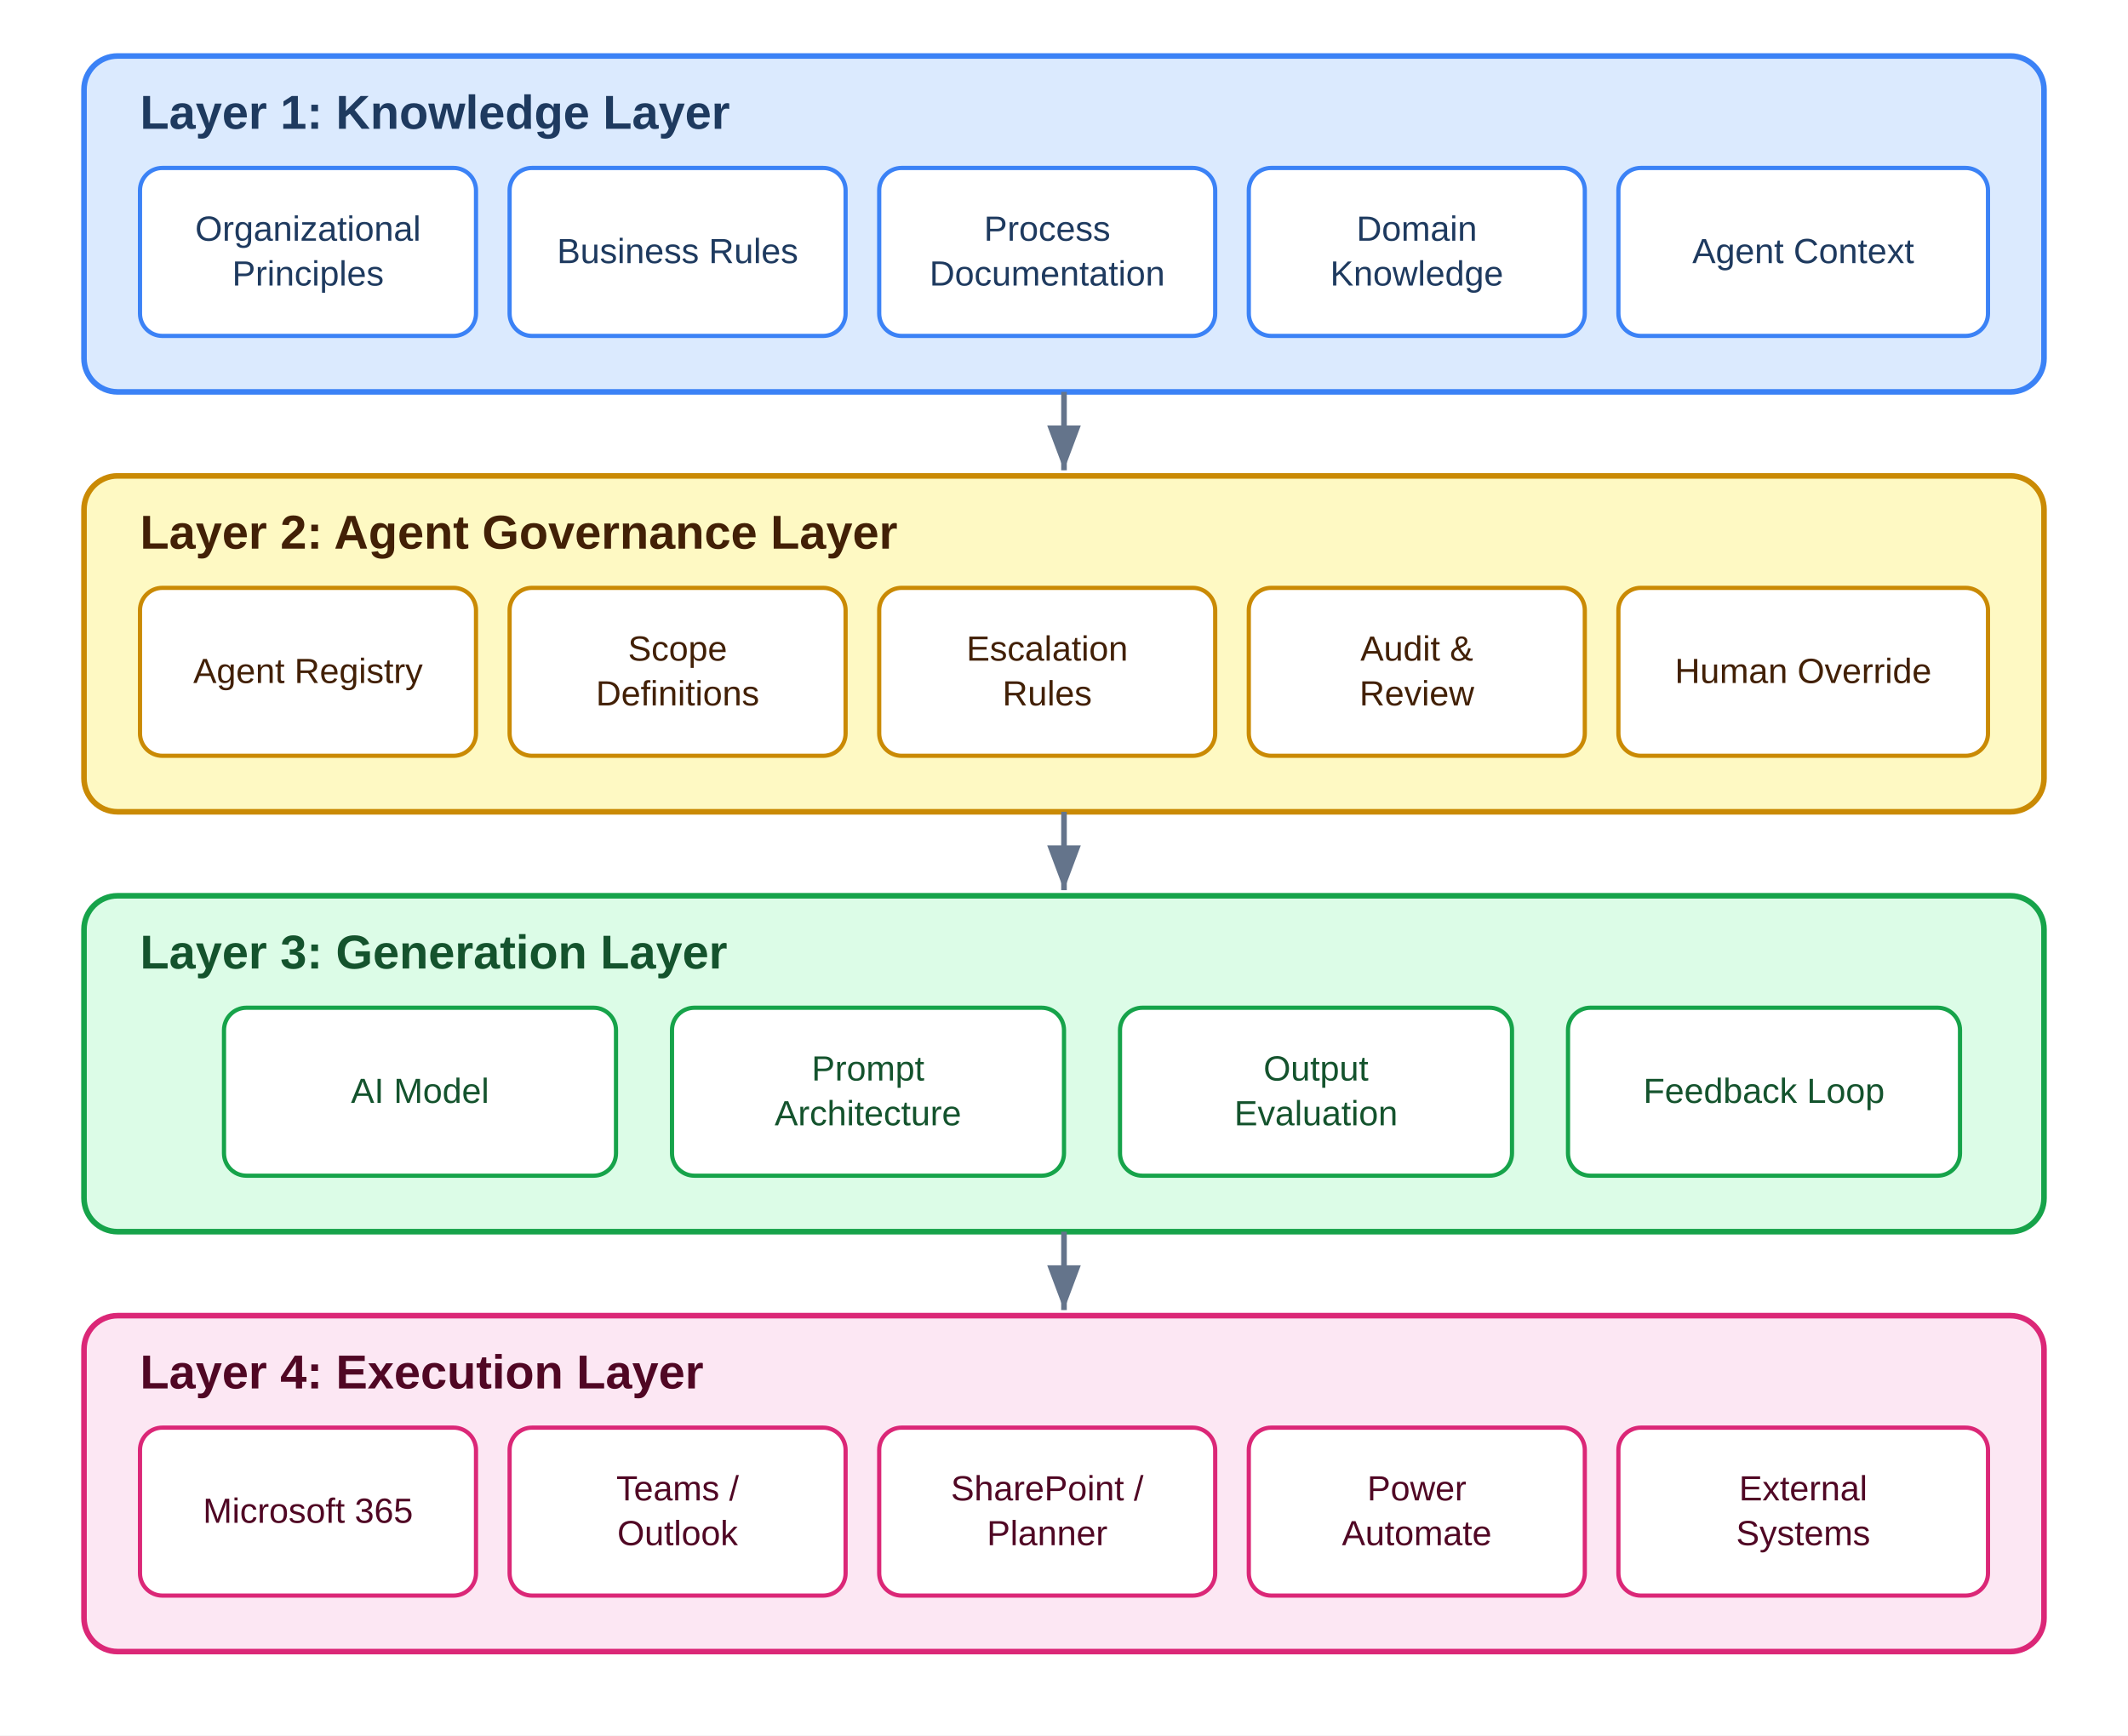
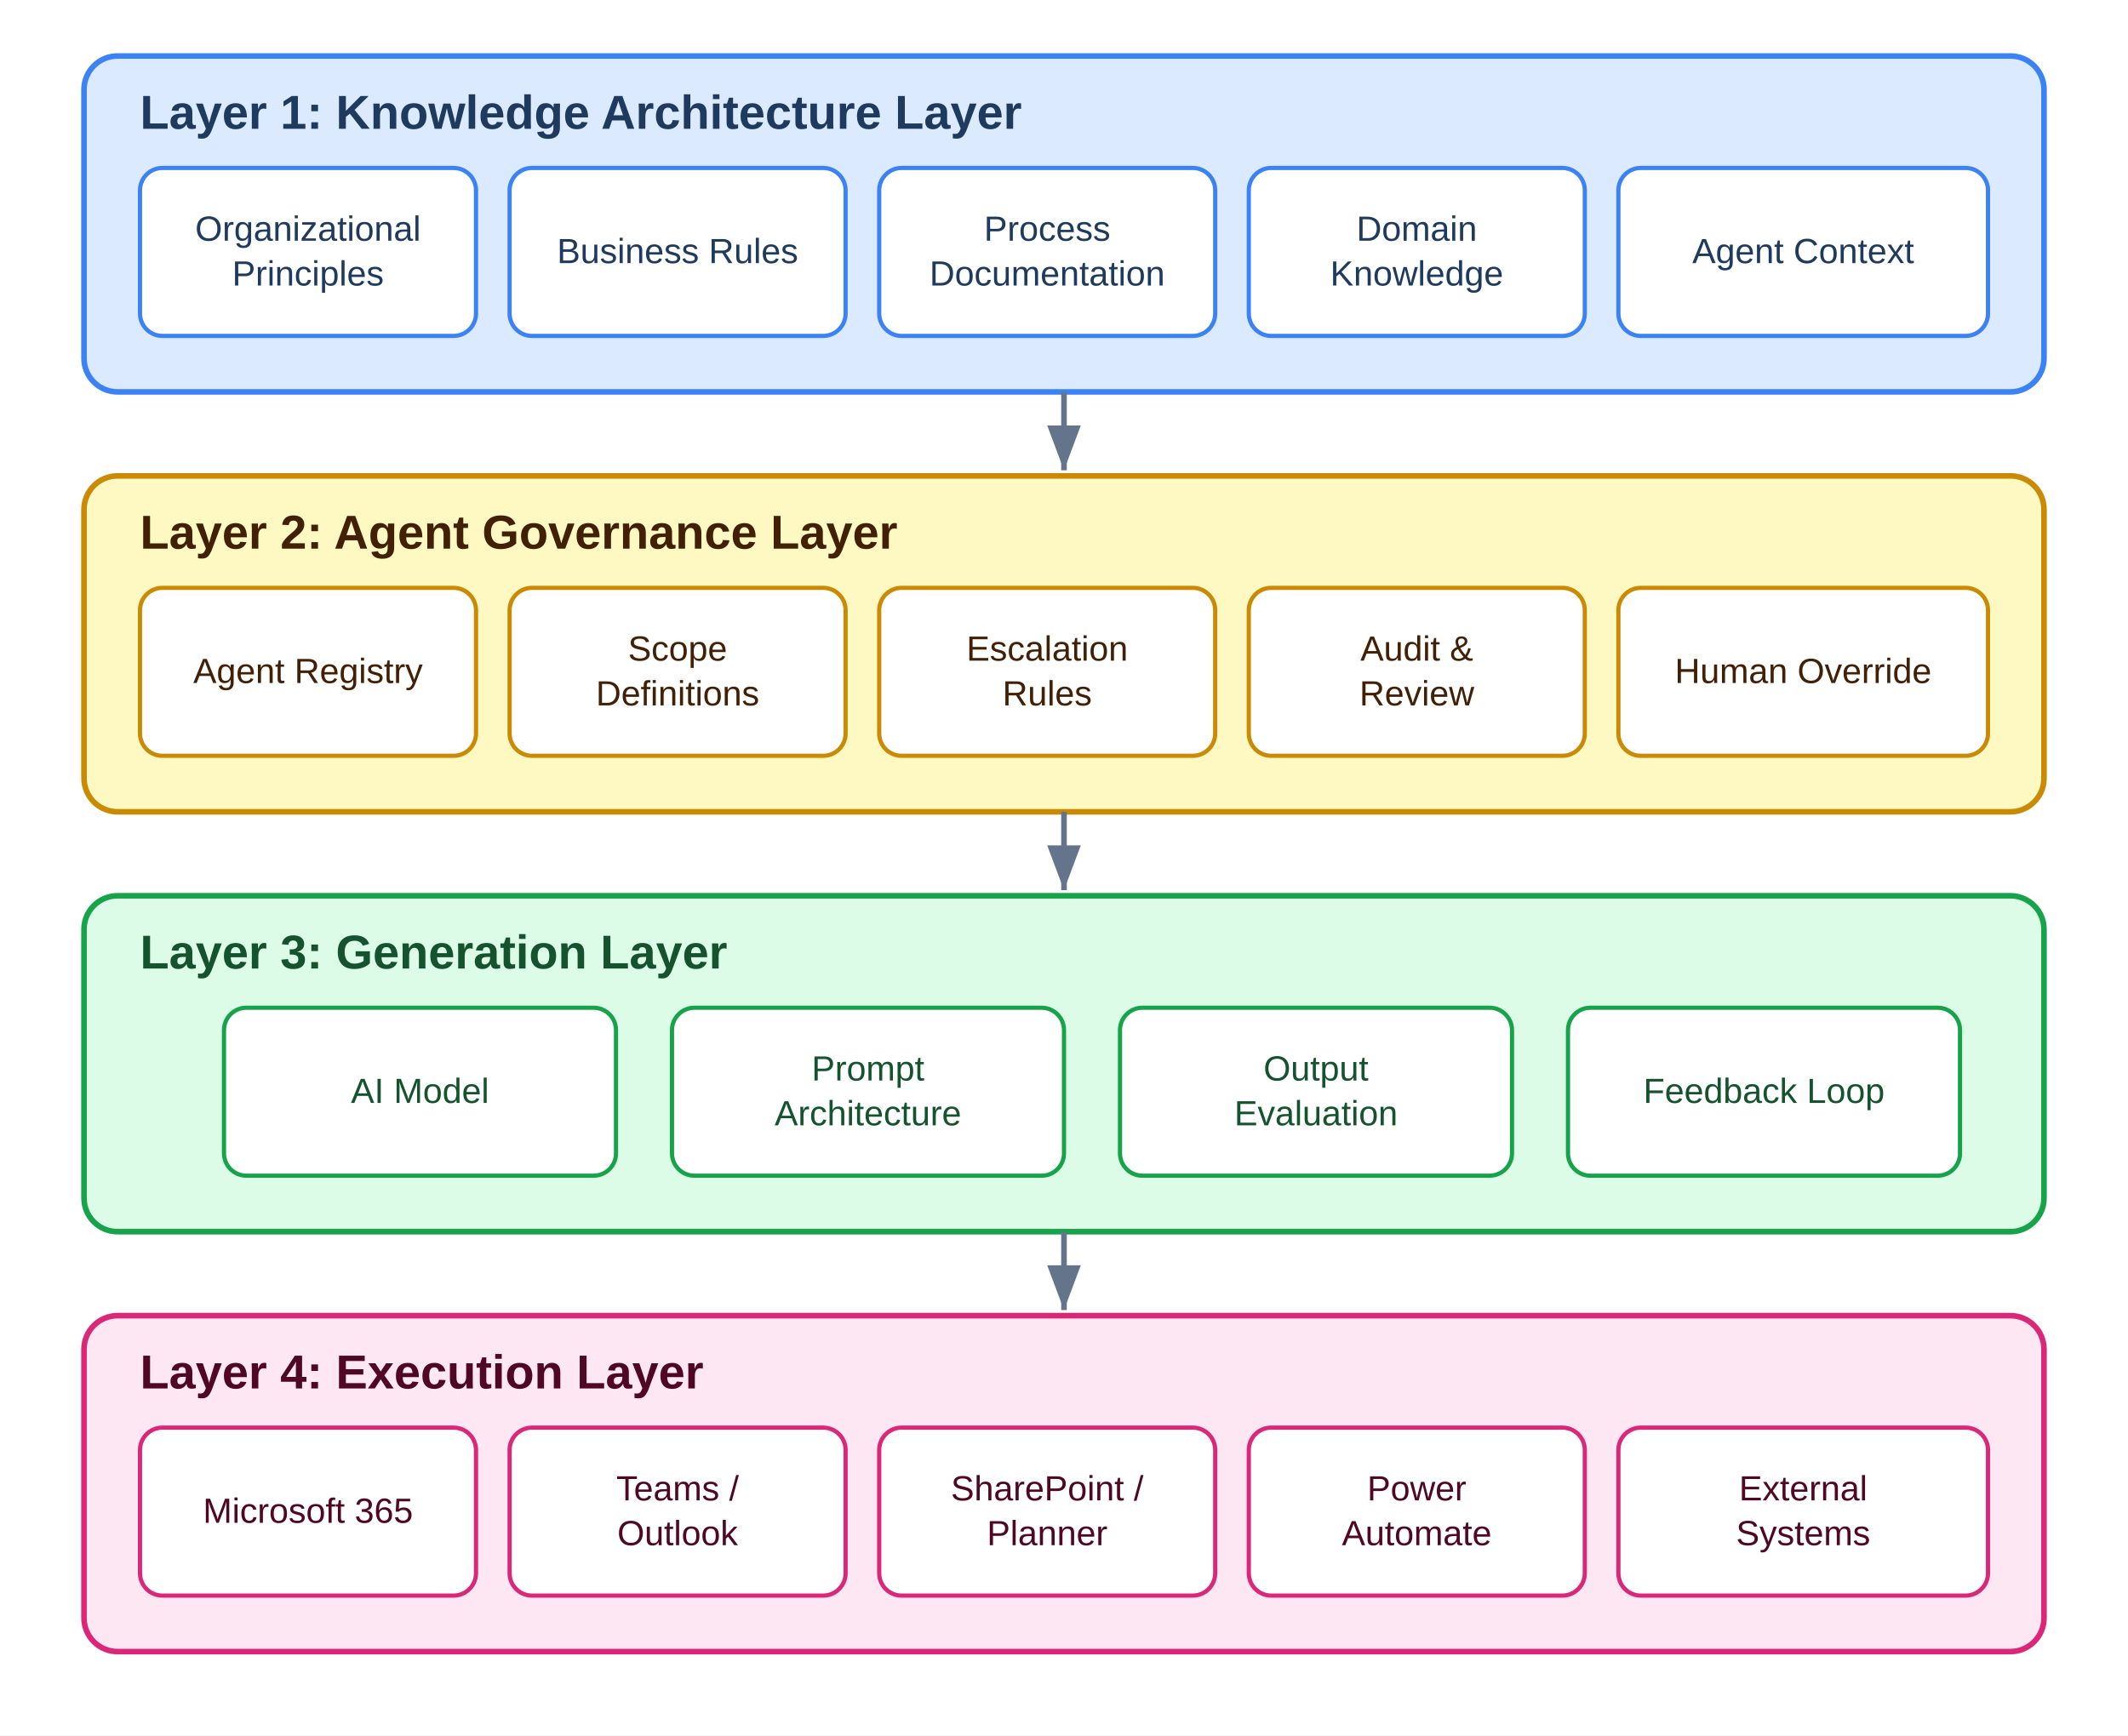
<svg xmlns="http://www.w3.org/2000/svg" viewBox="0 0 760 620" width="760" height="620" font-family="'Segoe UI', Arial, sans-serif" role="img" aria-label="The Four-Layer Architecture">
  <rect width="760" height="620" fill="#ffffff" />
  <g>
    <rect x="30" y="20" width="700" height="120" rx="12" fill="#dbeafe" stroke="#3b82f6" stroke-width="2" />
-     <text x="50" y="46" font-size="17" font-weight="700" fill="#1e3a5f">Layer 1: Knowledge Layer</text>
+     <text x="50" y="46" font-size="17" font-weight="700" fill="#1e3a5f">Layer 1: Knowledge Architecture Layer</text>
    <g fill="#ffffff" stroke="#3b82f6" stroke-width="1.5">
      <rect x="50" y="60" width="120" height="60" rx="8" />
      <rect x="182" y="60" width="120" height="60" rx="8" />
      <rect x="314" y="60" width="120" height="60" rx="8" />
      <rect x="446" y="60" width="120" height="60" rx="8" />
      <rect x="578" y="60" width="132" height="60" rx="8" />
    </g>
    <g font-size="12.5" fill="#1e3a5f" text-anchor="middle">
      <text x="110" y="86">Organizational</text>
      <text x="110" y="102">Principles</text>
      <text x="242" y="94">Business Rules</text>
      <text x="374" y="86">Process</text>
      <text x="374" y="102">Documentation</text>
      <text x="506" y="86">Domain</text>
      <text x="506" y="102">Knowledge</text>
      <text x="644" y="94">Agent Context</text>
    </g>
  </g>
  <path d="M380 140 L380 168" stroke="#64748b" stroke-width="2" marker-end="url(#arrow)" />
  <g>
    <rect x="30" y="170" width="700" height="120" rx="12" fill="#fef9c3" stroke="#ca8a04" stroke-width="2" />
    <text x="50" y="196" font-size="17" font-weight="700" fill="#422006">Layer 2: Agent Governance Layer</text>
    <g fill="#ffffff" stroke="#ca8a04" stroke-width="1.5">
      <rect x="50" y="210" width="120" height="60" rx="8" />
      <rect x="182" y="210" width="120" height="60" rx="8" />
      <rect x="314" y="210" width="120" height="60" rx="8" />
      <rect x="446" y="210" width="120" height="60" rx="8" />
      <rect x="578" y="210" width="132" height="60" rx="8" />
    </g>
    <g font-size="12.5" fill="#422006" text-anchor="middle">
      <text x="110" y="244">Agent Registry</text>
      <text x="242" y="236">Scope</text>
      <text x="242" y="252">Definitions</text>
      <text x="374" y="236">Escalation</text>
      <text x="374" y="252">Rules</text>
      <text x="506" y="236">Audit &amp;</text>
      <text x="506" y="252">Review</text>
      <text x="644" y="244">Human Override</text>
    </g>
  </g>
  <path d="M380 290 L380 318" stroke="#64748b" stroke-width="2" marker-end="url(#arrow)" />
  <g>
    <rect x="30" y="320" width="700" height="120" rx="12" fill="#dcfce7" stroke="#16a34a" stroke-width="2" />
    <text x="50" y="346" font-size="17" font-weight="700" fill="#14532d">Layer 3: Generation Layer</text>
    <g fill="#ffffff" stroke="#16a34a" stroke-width="1.5">
      <rect x="80" y="360" width="140" height="60" rx="8" />
      <rect x="240" y="360" width="140" height="60" rx="8" />
      <rect x="400" y="360" width="140" height="60" rx="8" />
      <rect x="560" y="360" width="140" height="60" rx="8" />
    </g>
    <g font-size="12.5" fill="#14532d" text-anchor="middle">
      <text x="150" y="394">AI Model</text>
      <text x="310" y="386">Prompt</text>
      <text x="310" y="402">Architecture</text>
      <text x="470" y="386">Output</text>
      <text x="470" y="402">Evaluation</text>
      <text x="630" y="394">Feedback Loop</text>
    </g>
  </g>
  <path d="M380 440 L380 468" stroke="#64748b" stroke-width="2" marker-end="url(#arrow)" />
  <g>
    <rect x="30" y="470" width="700" height="120" rx="12" fill="#fce7f3" stroke="#db2777" stroke-width="2" />
    <text x="50" y="496" font-size="17" font-weight="700" fill="#500724">Layer 4: Execution Layer</text>
    <g fill="#ffffff" stroke="#db2777" stroke-width="1.5">
      <rect x="50" y="510" width="120" height="60" rx="8" />
      <rect x="182" y="510" width="120" height="60" rx="8" />
      <rect x="314" y="510" width="120" height="60" rx="8" />
      <rect x="446" y="510" width="120" height="60" rx="8" />
      <rect x="578" y="510" width="132" height="60" rx="8" />
    </g>
    <g font-size="12.5" fill="#500724" text-anchor="middle">
      <text x="110" y="544">Microsoft 365</text>
      <text x="242" y="536">Teams /</text>
      <text x="242" y="552">Outlook</text>
      <text x="374" y="536">SharePoint /</text>
      <text x="374" y="552">Planner</text>
      <text x="506" y="536">Power</text>
      <text x="506" y="552">Automate</text>
      <text x="644" y="536">External</text>
      <text x="644" y="552">Systems</text>
    </g>
  </g>
  <defs>
    <marker id="arrow" markerWidth="10" markerHeight="10" refX="8" refY="3" orient="auto" markerUnits="strokeWidth">
      <path d="M0,0 L8,3 L0,6 Z" fill="#64748b" />
    </marker>
  </defs>
</svg>
